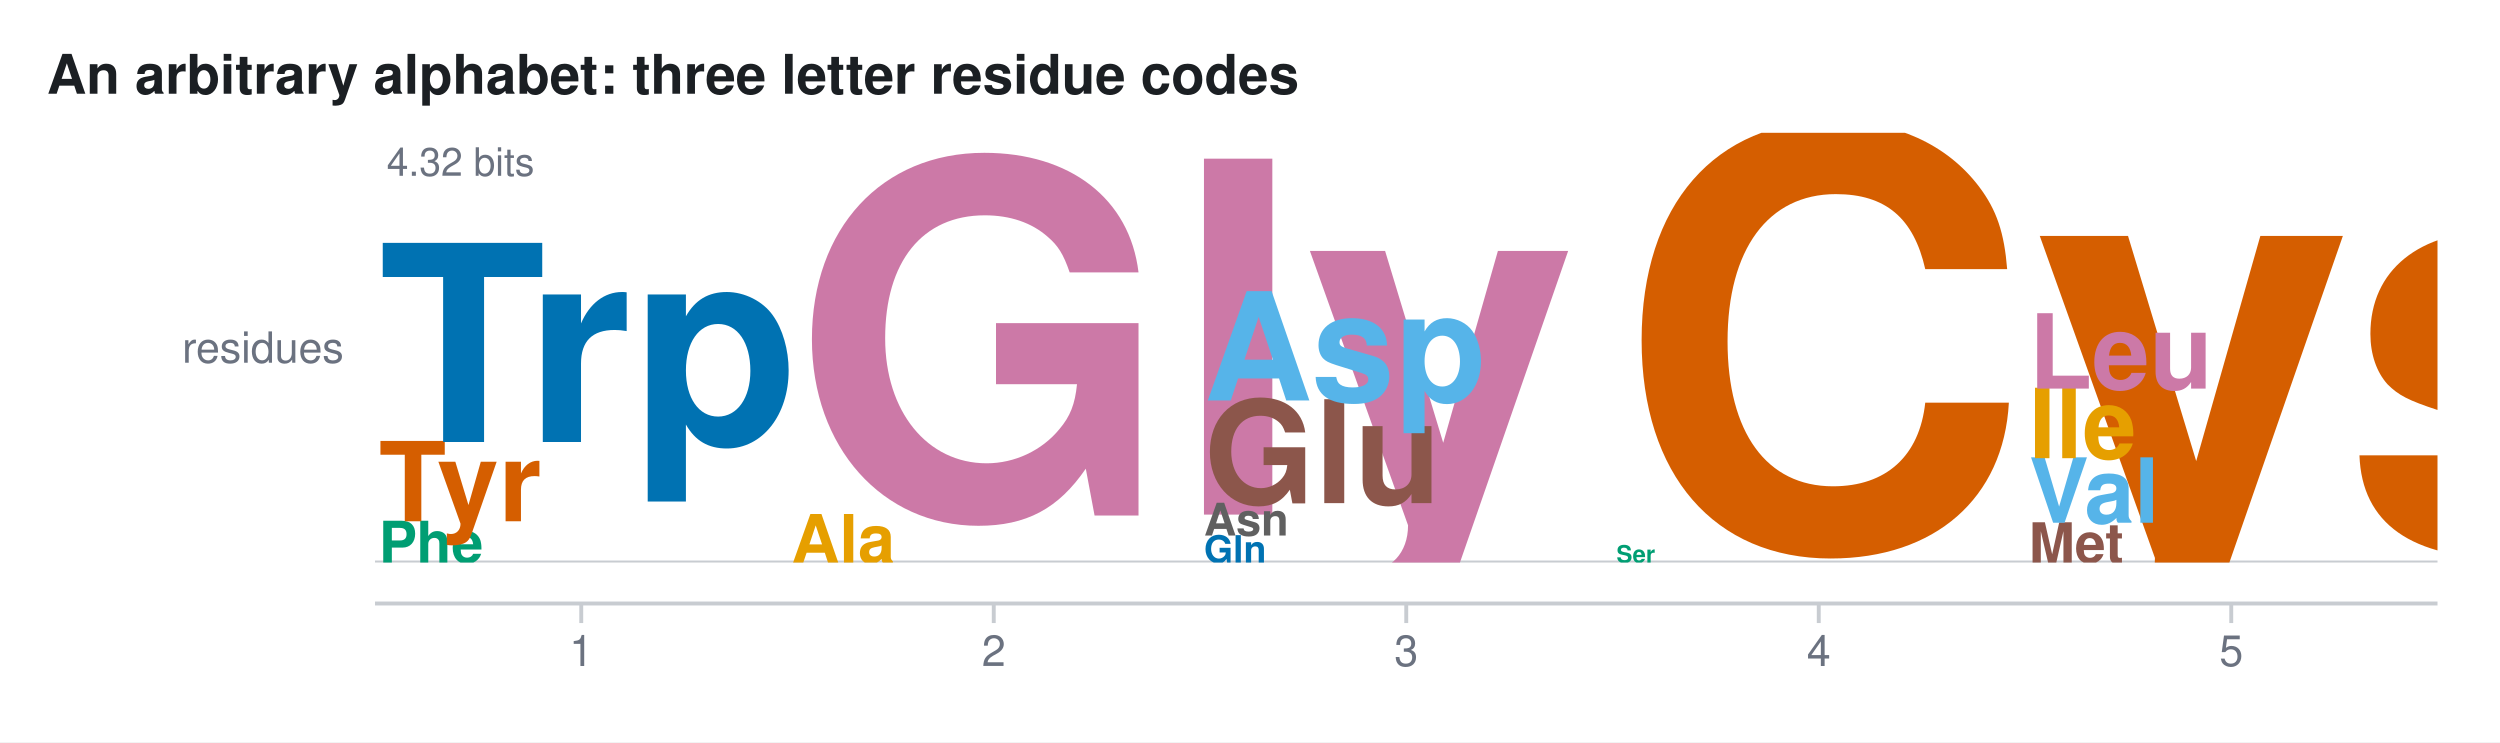
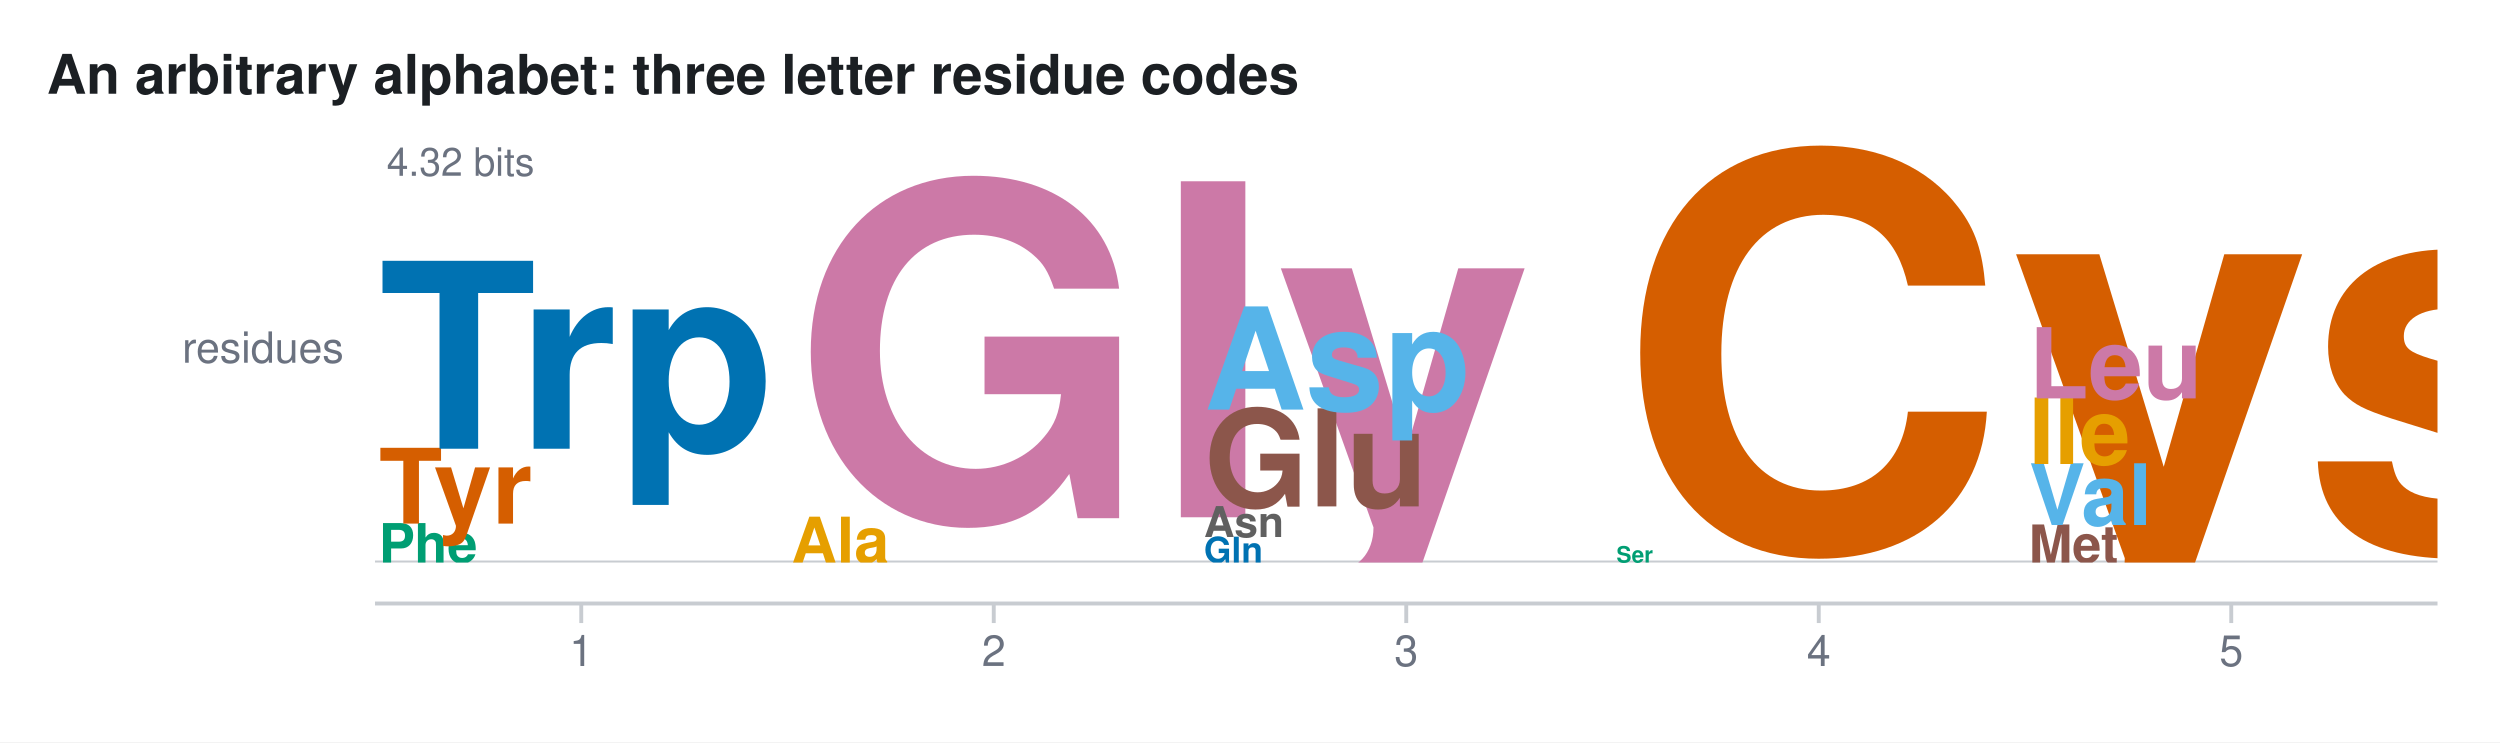
<svg xmlns="http://www.w3.org/2000/svg" width="640" height="190" viewBox="0 0 640 190" font-family="Helvetica, Arial, sans-serif">
  <defs>
    <clipPath id="karyon-clip-0">
      <rect x="96" y="34" width="528" height="110" />
    </clipPath>
    <clipPath id="karyon-clip-1">
      <rect x="96" y="154" width="528" height="26" />
    </clipPath>
  </defs>
  <rect x="0" y="0" width="640" height="190" fill="#ffffff" />
  <text x="12" y="24" fill="#1b1f23" font-size="14" text-anchor="start" font-weight="bold">An arbitrary alphabet: three letter residue codes</text>
  <text x="88" y="92.85" fill="#6b7280" font-size="11" text-anchor="end">residues</text>
  <g clip-path="url(#karyon-clip-0)">
    <line x1="96" y1="144" x2="624" y2="144" stroke="#c8ccd1" stroke-width="1" />
-     <text x="97" y="144" font-size="14.662" fill="#009e73" textLength="103.6" lengthAdjust="spacingAndGlyphs" font-weight="bold">Phe</text>
-     <text x="97" y="133.443" font-size="28.196" fill="#d55e00" textLength="103.6" lengthAdjust="spacingAndGlyphs" font-weight="bold">Tyr</text>
-     <text x="97" y="113.142" font-size="69.926" fill="#0072b2" textLength="103.6" lengthAdjust="spacingAndGlyphs" font-weight="bold">Trp</text>
-     <text x="202.6" y="144" font-size="17.043" fill="#e69f00" textLength="103.6" lengthAdjust="spacingAndGlyphs" font-weight="bold">Ala</text>
-     <text x="202.6" y="131.729" font-size="124.984" fill="#cc79a7" textLength="103.6" lengthAdjust="spacingAndGlyphs" font-weight="bold">Gly</text>
-     <text x="308.2" y="144" font-size="9.6" fill="#0072b2" textLength="103.6" lengthAdjust="spacingAndGlyphs" font-weight="bold">Gln</text>
-     <text x="308.2" y="137.088" font-size="11.52" fill="#606060" textLength="103.6" lengthAdjust="spacingAndGlyphs" font-weight="bold">Asn</text>
-     <text x="308.2" y="128.794" font-size="36.479" fill="#8c564b" textLength="103.6" lengthAdjust="spacingAndGlyphs" font-weight="bold">Glu</text>
-     <text x="308.2" y="102.529" font-size="38.399" fill="#56b4e9" textLength="103.6" lengthAdjust="spacingAndGlyphs" font-weight="bold">Asp</text>
-     <text x="413.8" y="144" font-size="6.111" fill="#009e73" textLength="103.6" lengthAdjust="spacingAndGlyphs" font-weight="bold">Ser</text>
-     <text x="413.8" y="139.6" font-size="146.667" fill="#d55e00" textLength="103.6" lengthAdjust="spacingAndGlyphs" font-weight="bold">Cys</text>
-     <text x="519.4" y="144" font-size="14.131" fill="#8c564b" textLength="103.6" lengthAdjust="spacingAndGlyphs" font-weight="bold">Met</text>
-     <text x="519.4" y="133.826" font-size="22.962" fill="#56b4e9" textLength="103.6" lengthAdjust="spacingAndGlyphs" font-weight="bold">Val</text>
-     <text x="519.4" y="117.293" font-size="24.729" fill="#e69f00" textLength="103.6" lengthAdjust="spacingAndGlyphs" font-weight="bold">Ile</text>
-     <text x="519.4" y="99.489" font-size="26.495" fill="#cc79a7" textLength="103.6" lengthAdjust="spacingAndGlyphs" font-weight="bold">Leu</text>
-     <rect x="97" y="34" width="54.5" height="14" fill="#ffffff" fill-opacity="0.72" />
+     <text x="97" y="144" font-size="13.84" fill="#009e73" textLength="103.6" lengthAdjust="spacingAndGlyphs" font-weight="bold">Phe</text>
+     <text x="97" y="134.035" font-size="26.615" fill="#d55e00" textLength="103.6" lengthAdjust="spacingAndGlyphs" font-weight="bold">Tyr</text>
+     <text x="97" y="114.872" font-size="66.006" fill="#0072b2" textLength="103.6" lengthAdjust="spacingAndGlyphs" font-weight="bold">Trp</text>
+     <text x="202.6" y="144" font-size="16.088" fill="#e69f00" textLength="103.6" lengthAdjust="spacingAndGlyphs" font-weight="bold">Ala</text>
+     <text x="202.6" y="132.417" font-size="117.977" fill="#cc79a7" textLength="103.6" lengthAdjust="spacingAndGlyphs" font-weight="bold">Gly</text>
+     <text x="308.2" y="144" font-size="9.062" fill="#0072b2" textLength="103.6" lengthAdjust="spacingAndGlyphs" font-weight="bold">Gln</text>
+     <text x="308.2" y="137.476" font-size="10.874" fill="#606060" textLength="103.6" lengthAdjust="spacingAndGlyphs" font-weight="bold">Asn</text>
+     <text x="308.2" y="129.646" font-size="34.434" fill="#8c564b" textLength="103.6" lengthAdjust="spacingAndGlyphs" font-weight="bold">Glu</text>
+     <text x="308.2" y="104.854" font-size="36.247" fill="#56b4e9" textLength="103.6" lengthAdjust="spacingAndGlyphs" font-weight="bold">Asp</text>
+     <text x="413.8" y="144" font-size="5.769" fill="#009e73" textLength="103.6" lengthAdjust="spacingAndGlyphs" font-weight="bold">Ser</text>
+     <text x="413.8" y="139.847" font-size="138.444" fill="#d55e00" textLength="103.6" lengthAdjust="spacingAndGlyphs" font-weight="bold">Cys</text>
+     <text x="519.4" y="144" font-size="13.338" fill="#8c564b" textLength="103.6" lengthAdjust="spacingAndGlyphs" font-weight="bold">Met</text>
+     <text x="519.4" y="134.396" font-size="21.675" fill="#56b4e9" textLength="103.6" lengthAdjust="spacingAndGlyphs" font-weight="bold">Val</text>
+     <text x="519.4" y="118.79" font-size="23.342" fill="#e69f00" textLength="103.6" lengthAdjust="spacingAndGlyphs" font-weight="bold">Ile</text>
+     <text x="519.4" y="101.984" font-size="25.01" fill="#cc79a7" textLength="103.6" lengthAdjust="spacingAndGlyphs" font-weight="bold">Leu</text>
+     <rect x="97" y="35" width="54.5" height="13" fill="#ffffff" fill-opacity="0.72" />
    <text x="99" y="45" fill="#6b7280" font-size="10" text-anchor="start">4.32 bits</text>
  </g>
  <g clip-path="url(#karyon-clip-1)">
    <line x1="96" y1="154.5" x2="624" y2="154.5" stroke="#c8ccd1" stroke-width="1" />
    <line x1="148.8" y1="154.5" x2="148.8" y2="159.5" stroke="#c8ccd1" stroke-width="1" />
    <text x="148.8" y="170.5" fill="#6b7280" font-size="11" text-anchor="middle">1</text>
    <line x1="254.4" y1="154.5" x2="254.4" y2="159.5" stroke="#c8ccd1" stroke-width="1" />
    <text x="254.4" y="170.5" fill="#6b7280" font-size="11" text-anchor="middle">2</text>
    <line x1="360" y1="154.5" x2="360" y2="159.5" stroke="#c8ccd1" stroke-width="1" />
    <text x="360" y="170.5" fill="#6b7280" font-size="11" text-anchor="middle">3</text>
    <line x1="465.6" y1="154.5" x2="465.6" y2="159.5" stroke="#c8ccd1" stroke-width="1" />
    <text x="465.6" y="170.5" fill="#6b7280" font-size="11" text-anchor="middle">4</text>
    <line x1="571.2" y1="154.5" x2="571.2" y2="159.5" stroke="#c8ccd1" stroke-width="1" />
    <text x="571.2" y="170.5" fill="#6b7280" font-size="11" text-anchor="middle">5</text>
  </g>
</svg>
